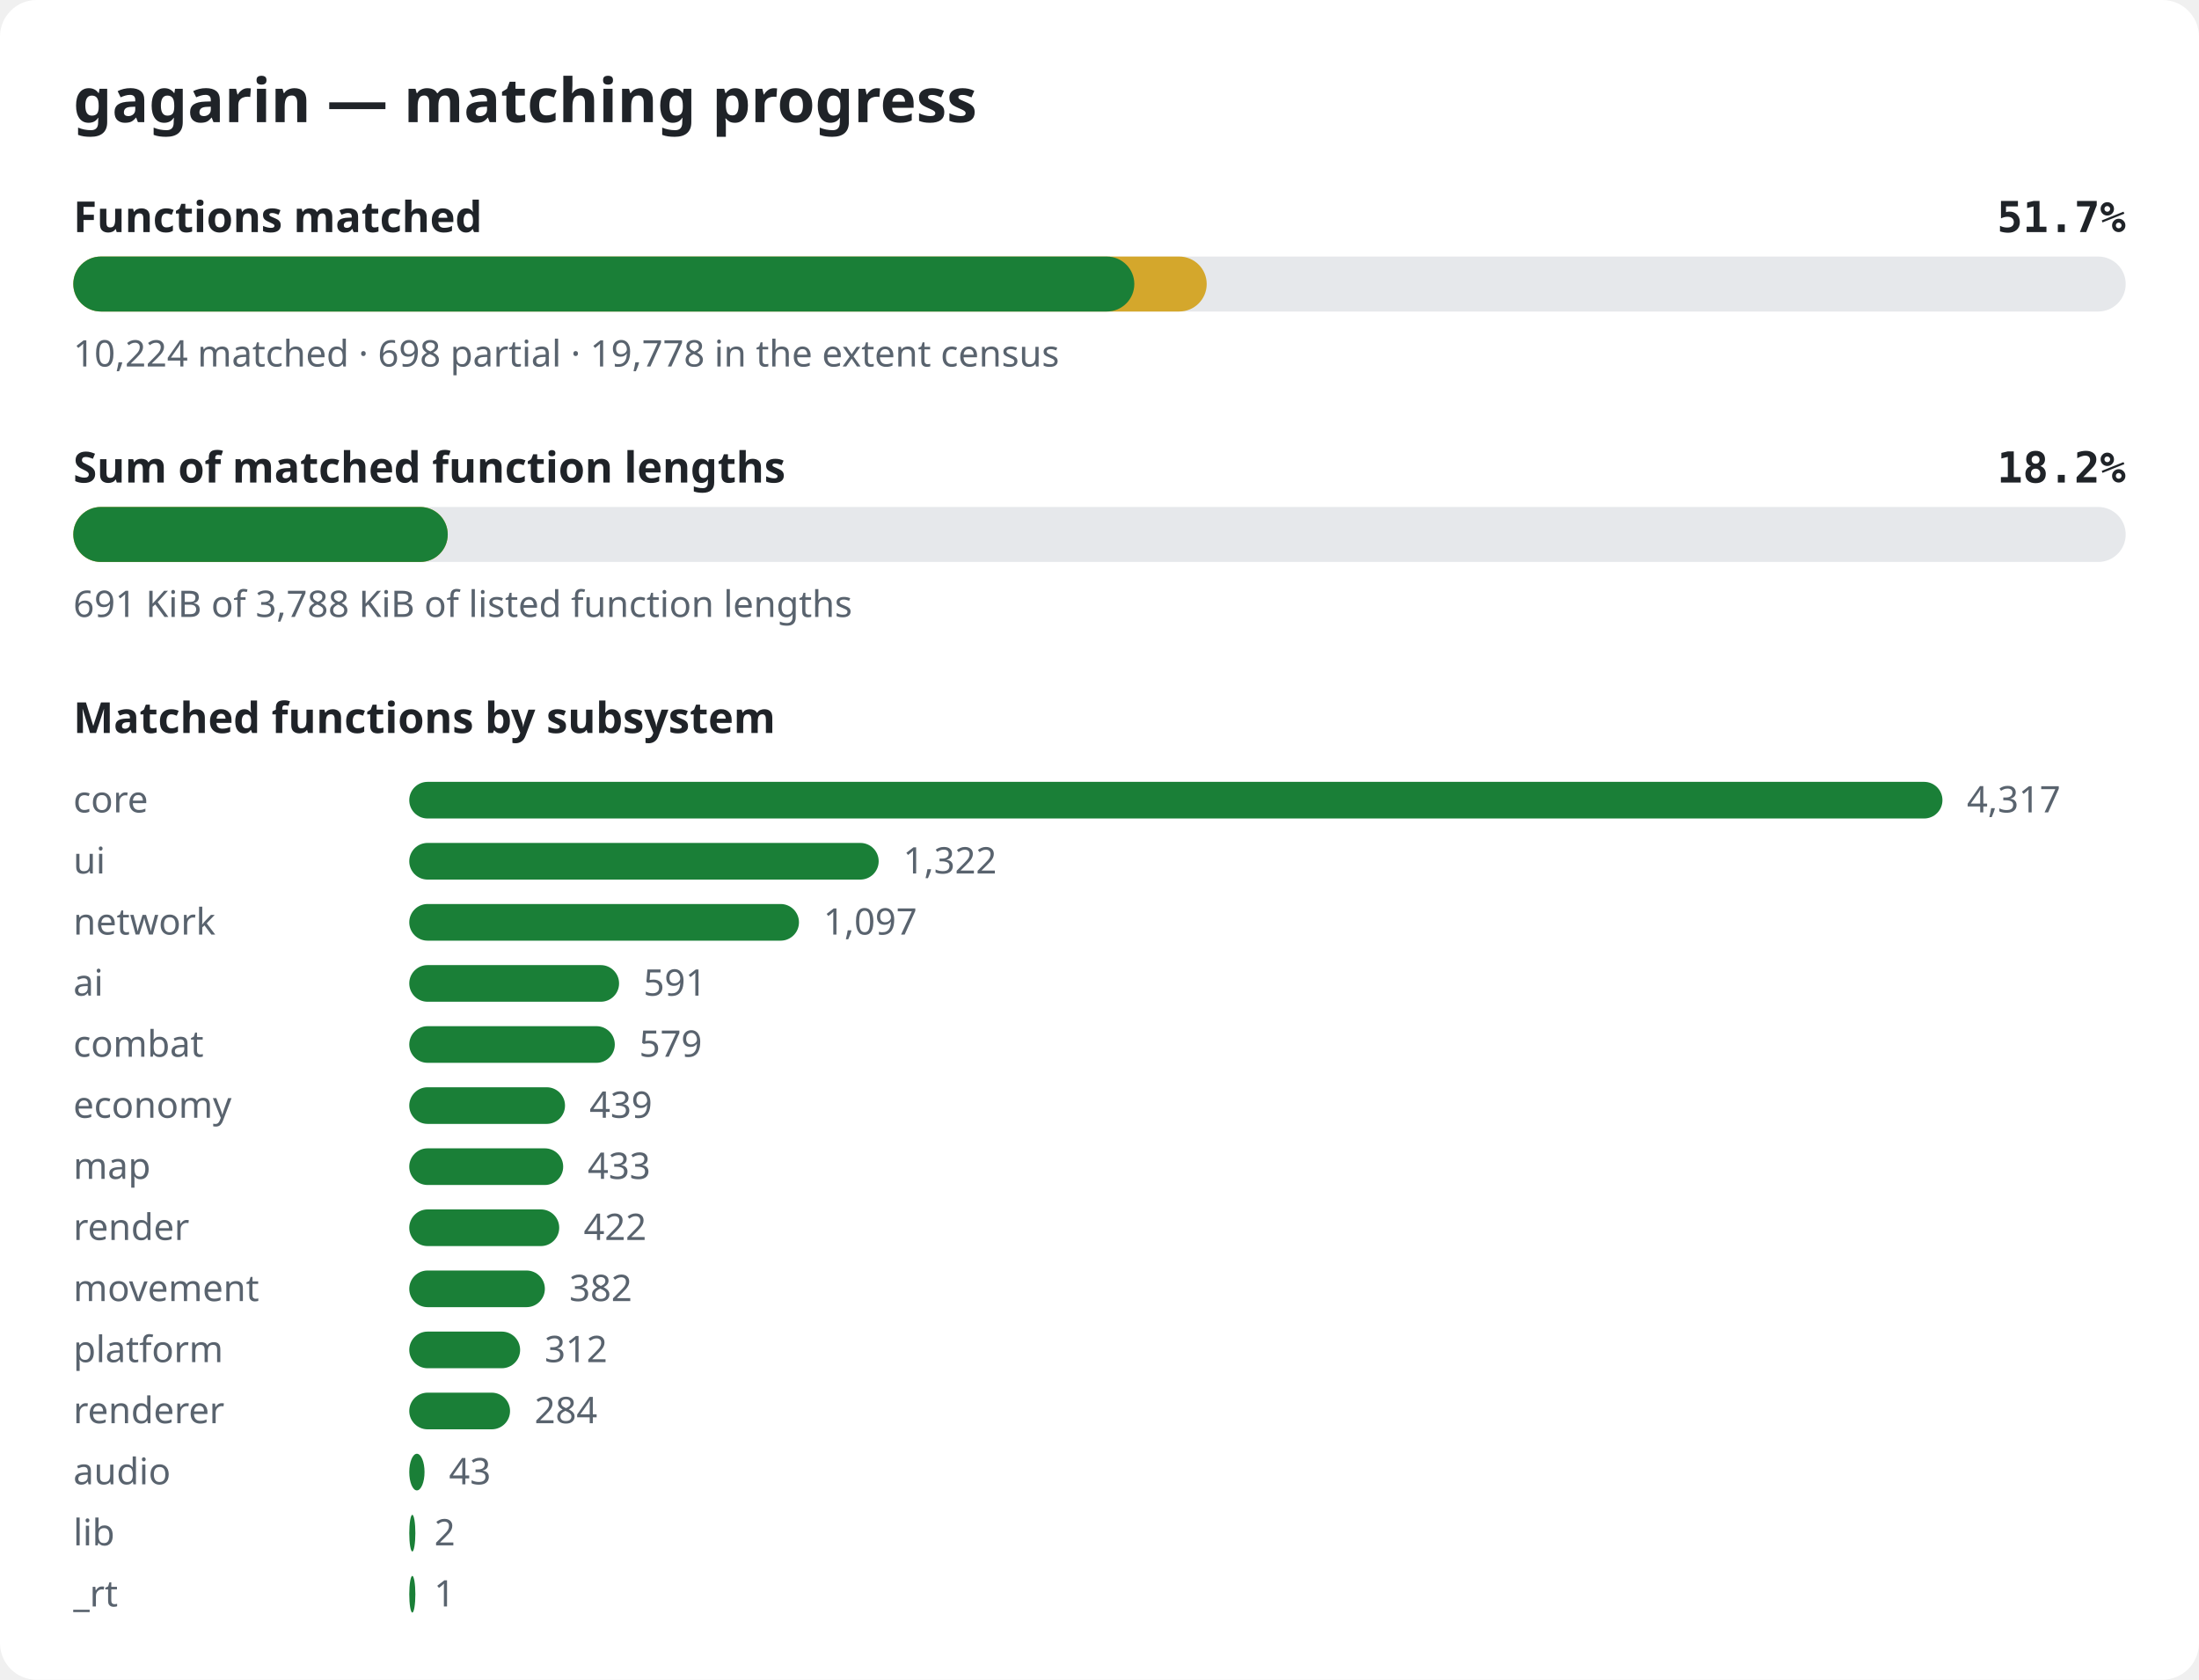
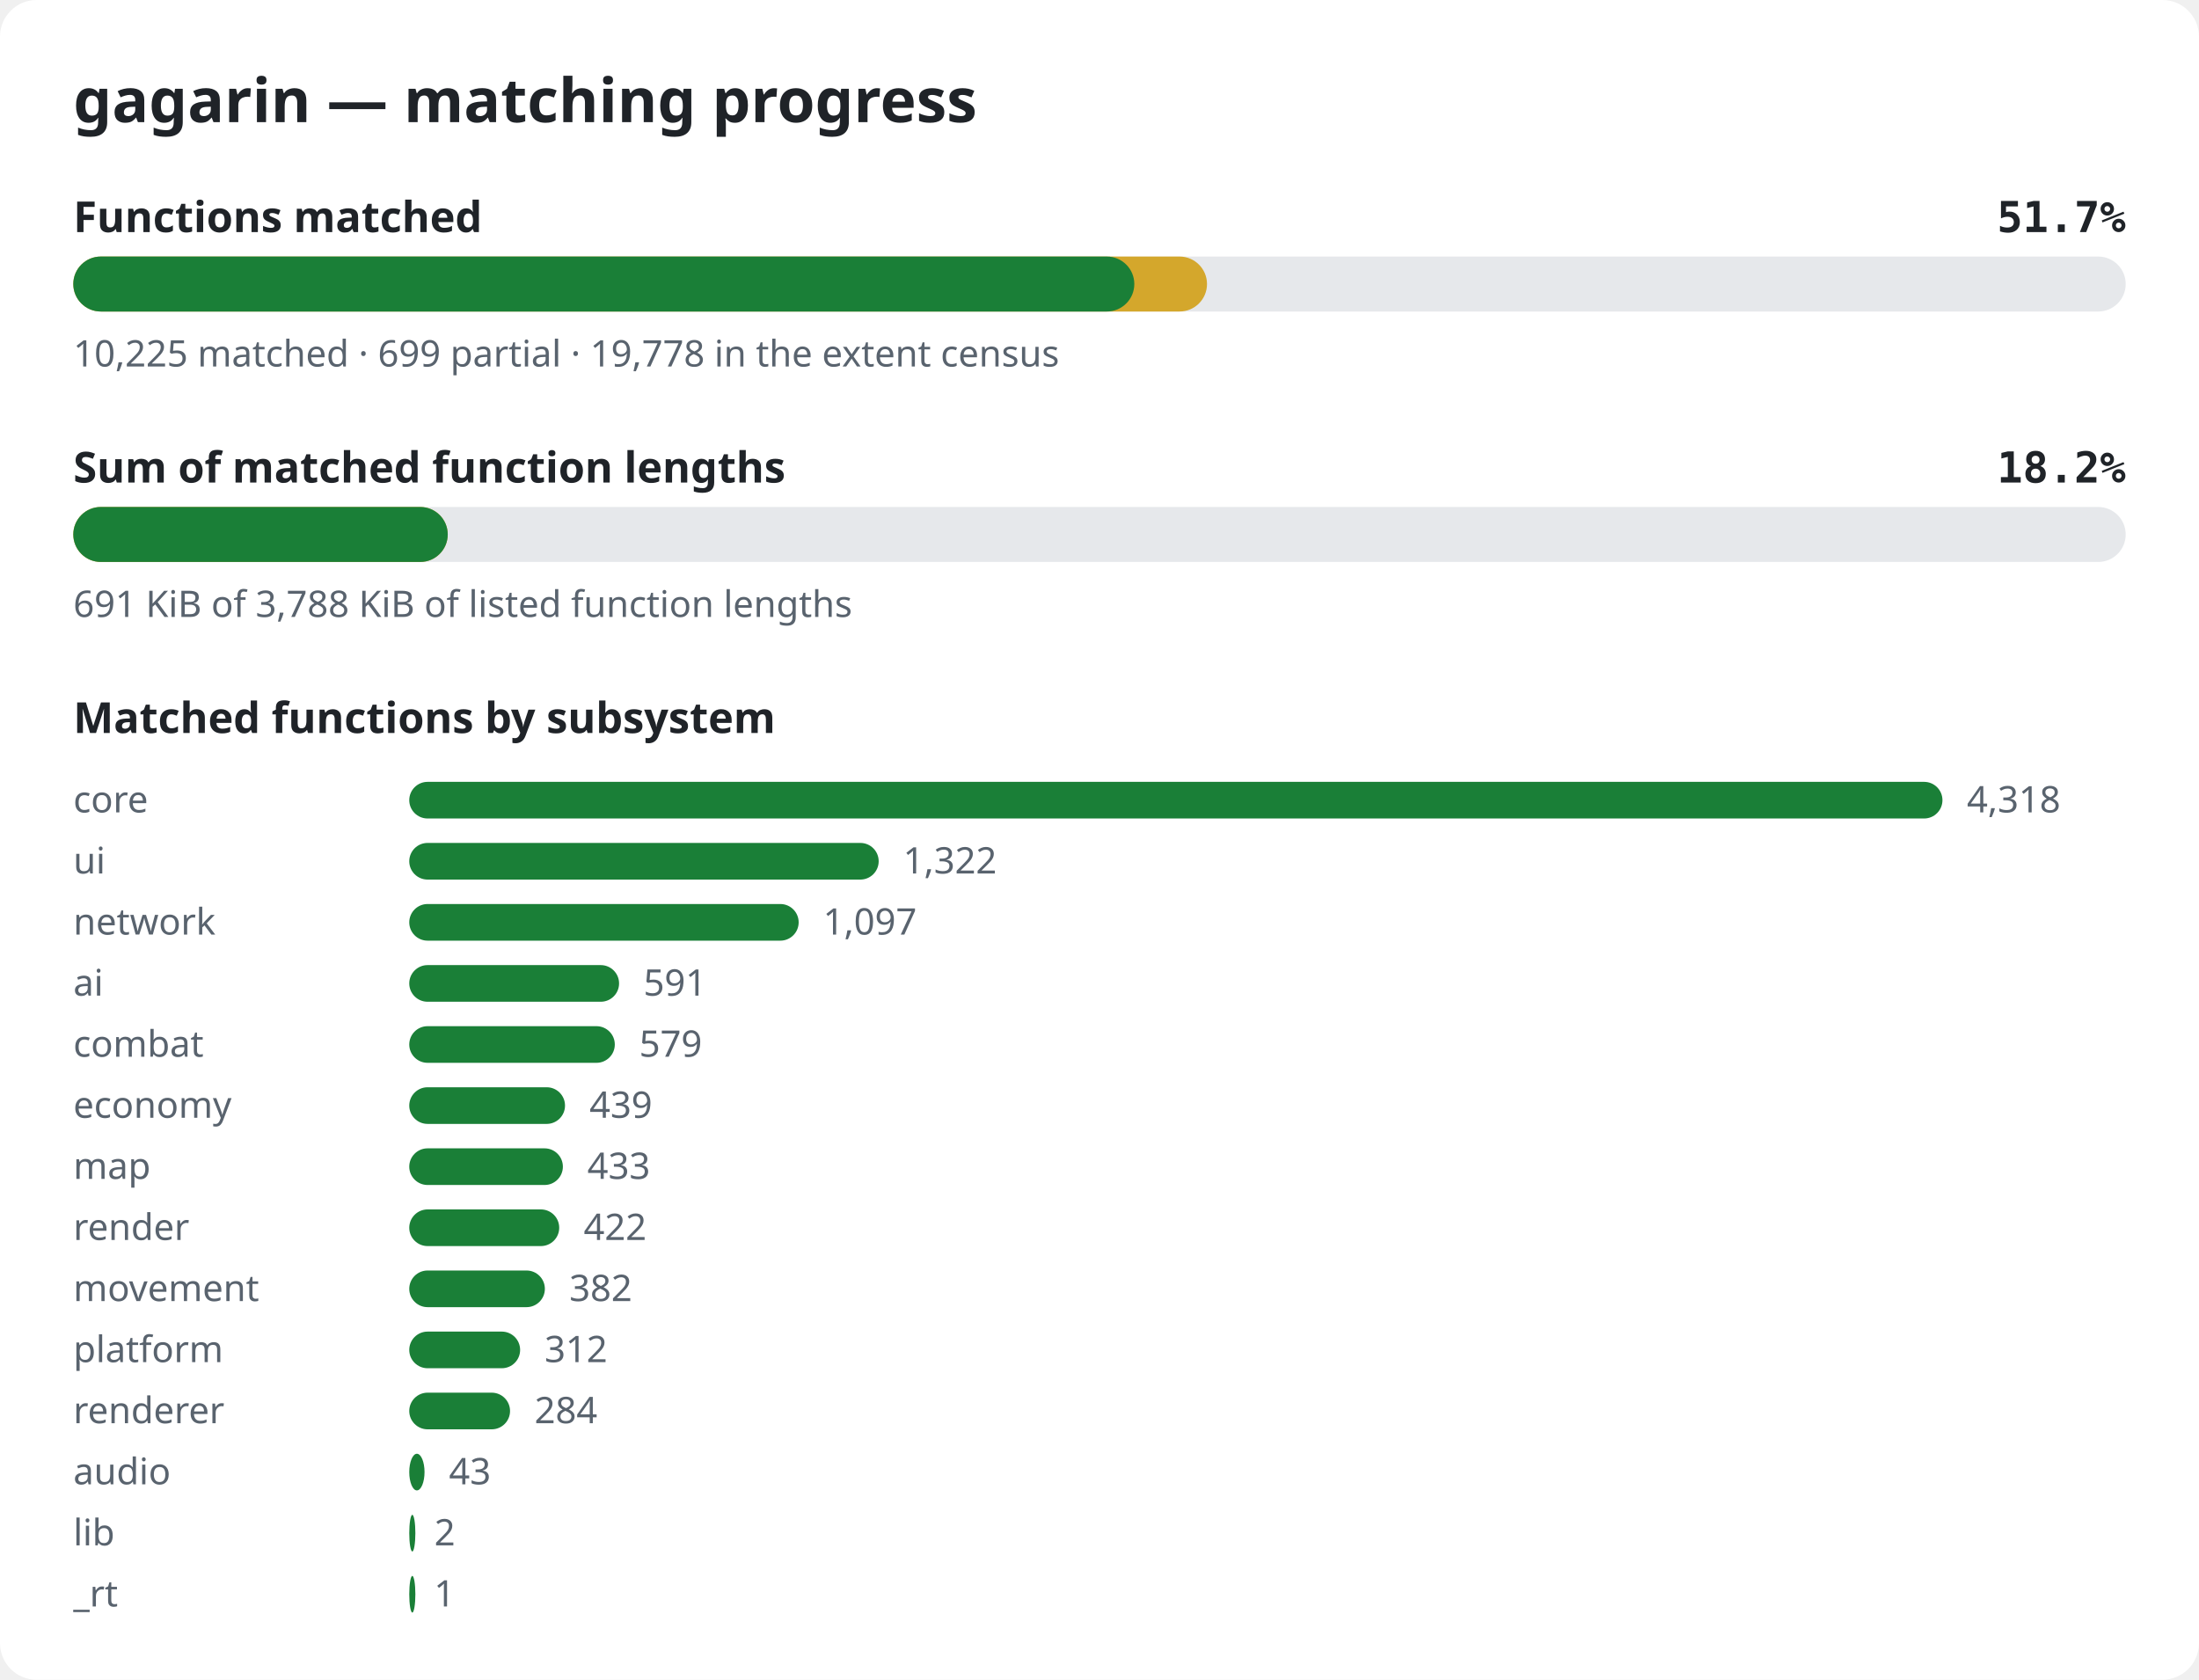
<svg xmlns="http://www.w3.org/2000/svg" width="720" height="550" viewBox="0 0 720 550" role="img" aria-label="gagarin matching progress">
  <style>.bg{fill:#ffffff}.title{font:600 20px sans-serif;fill:#1f2328}.label{font:600 14px sans-serif;fill:#1f2328}.pct{font:600 14px monospace;fill:#1f2328}.note{font:12px sans-serif;fill:#59636e}.track{fill:#e6e8eb}.done{fill:#1a7f37}.partial{fill:#d4a72c}@media (prefers-color-scheme: dark){.bg{fill:#0d1117}.title,.label,.pct{fill:#e6edf3}.note{fill:#9198a1}.track{fill:#262c36}.done{fill:#3fb950}.partial{fill:#d29922}}</style>
  <rect width="720" height="550" rx="12" class="bg" />
  <text x="24" y="40" class="title">gagarin — matching progress</text>
  <text x="24" y="76" class="label">Functions matched</text>
  <text x="696" y="76" class="pct" text-anchor="end">51.7%</text>
  <rect x="24" y="84" width="672" height="18" rx="9" class="track" />
-   <rect x="24" y="84" width="371.1" height="18" rx="9" class="partial" />
+   <rect x="24" y="84" width="371.2" height="18" rx="9" class="partial" />
  <rect x="24" y="84" width="347.4" height="18" rx="9" class="done" />
-   <text x="24" y="120" class="note">10,224 matched · 698 partial · 19,778 in the extent census</text>
+   <text x="24" y="120" class="note">10,225 matched · 699 partial · 19,778 in the extent census</text>
  <text x="24" y="158" class="label">Sum of matched function lengths</text>
  <text x="696" y="158" class="pct" text-anchor="end">18.2%</text>
  <rect x="24" y="166" width="672" height="18" rx="9" class="track" />
  <rect x="24" y="166" width="122.6" height="18" rx="9" class="partial" />
  <rect x="24" y="166" width="122.6" height="18" rx="9" class="done" />
  <text x="24" y="202" class="note">691 KiB of 3,788 KiB of listed function lengths</text>
  <text x="24" y="240" class="label">Matched functions by subsystem</text>
  <text x="24" y="266" class="note">core</text>
  <rect x="134" y="256" width="502.0" height="12" rx="6" class="done" />
-   <text x="644.0" y="266" class="note">4,317</text>
+   <text x="644.0" y="266" class="note">4,318</text>
  <text x="24" y="286" class="note">ui</text>
  <rect x="134" y="276" width="153.7" height="12" rx="6" class="done" />
  <text x="295.7" y="286" class="note">1,322</text>
  <text x="24" y="306" class="note">network</text>
-   <rect x="134" y="296" width="127.6" height="12" rx="6" class="done" />
-   <text x="269.6" y="306" class="note">1,097</text>
+   <rect x="134" y="296" width="127.5" height="12" rx="6" class="done" />
+   <text x="269.5" y="306" class="note">1,097</text>
  <text x="24" y="326" class="note">ai</text>
  <rect x="134" y="316" width="68.7" height="12" rx="6" class="done" />
  <text x="210.7" y="326" class="note">591</text>
  <text x="24" y="346" class="note">combat</text>
  <rect x="134" y="336" width="67.3" height="12" rx="6" class="done" />
  <text x="209.3" y="346" class="note">579</text>
  <text x="24" y="366" class="note">economy</text>
  <rect x="134" y="356" width="51.0" height="12" rx="6" class="done" />
  <text x="193.0" y="366" class="note">439</text>
  <text x="24" y="386" class="note">map</text>
-   <rect x="134" y="376" width="50.4" height="12" rx="6" class="done" />
-   <text x="192.4" y="386" class="note">433</text>
+   <rect x="134" y="376" width="50.3" height="12" rx="6" class="done" />
+   <text x="192.3" y="386" class="note">433</text>
  <text x="24" y="406" class="note">render</text>
  <rect x="134" y="396" width="49.1" height="12" rx="6" class="done" />
  <text x="191.1" y="406" class="note">422</text>
  <text x="24" y="426" class="note">movement</text>
  <rect x="134" y="416" width="44.4" height="12" rx="6" class="done" />
  <text x="186.4" y="426" class="note">382</text>
  <text x="24" y="446" class="note">platform</text>
  <rect x="134" y="436" width="36.3" height="12" rx="6" class="done" />
  <text x="178.3" y="446" class="note">312</text>
  <text x="24" y="466" class="note">renderer</text>
  <rect x="134" y="456" width="33.0" height="12" rx="6" class="done" />
  <text x="175.0" y="466" class="note">284</text>
  <text x="24" y="486" class="note">audio</text>
  <rect x="134" y="476" width="5.0" height="12" rx="6" class="done" />
  <text x="147.0" y="486" class="note">43</text>
  <text x="24" y="506" class="note">lib</text>
  <rect x="134" y="496" width="2.0" height="12" rx="6" class="done" />
  <text x="142.2" y="506" class="note">2</text>
  <text x="24" y="526" class="note">_rt</text>
  <rect x="134" y="516" width="2.0" height="12" rx="6" class="done" />
  <text x="142.1" y="526" class="note">1</text>
</svg>
